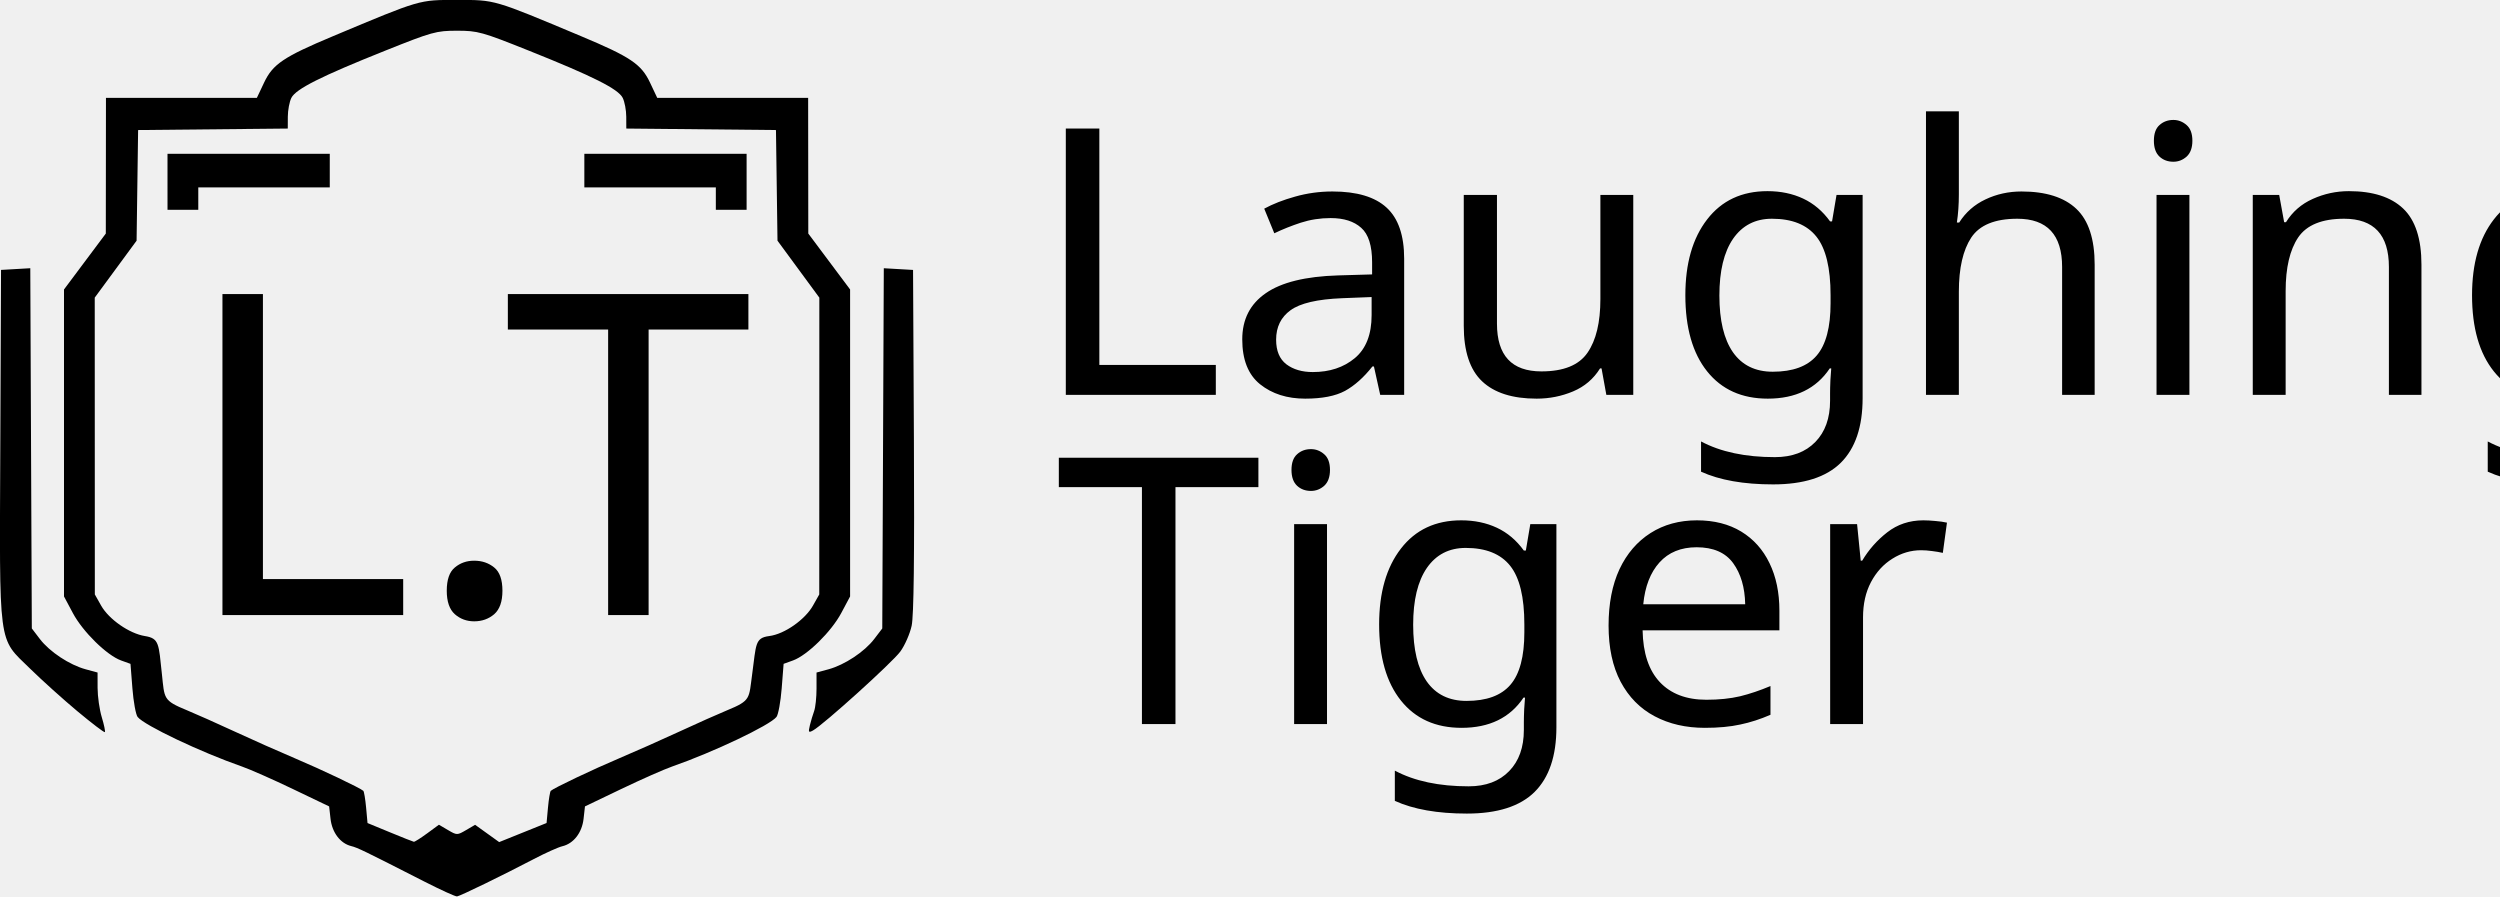
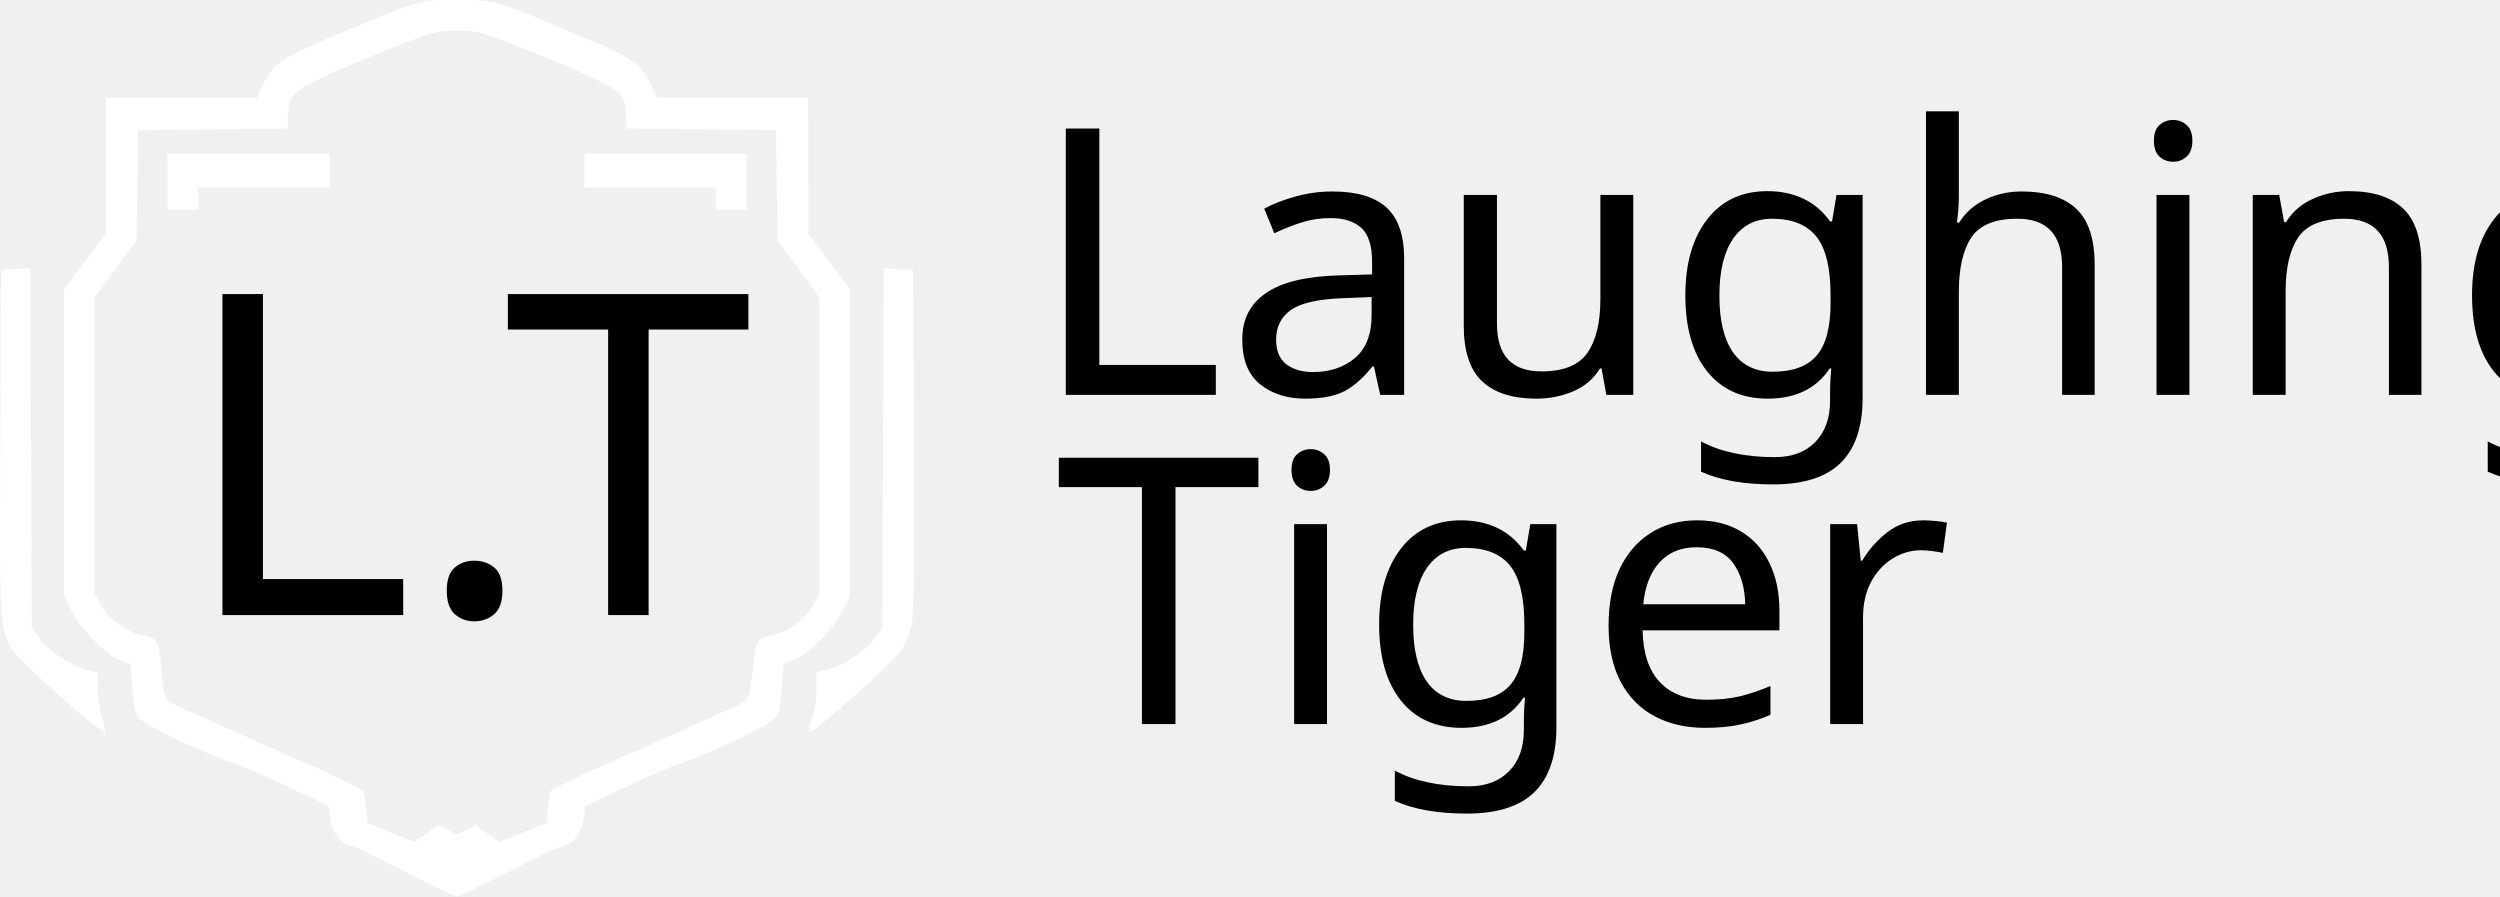
<svg xmlns="http://www.w3.org/2000/svg" width="236.44mm" height="84.787mm" version="1.1" viewBox="0 0 236.44 84.787" xml:space="preserve">
  <g transform="translate(-63.036 -140.62)">
-     <path d="m103.22 224.02c-5.819-2.967-6.353-3.226-6.979-3.384-1.025-0.257-1.799-1.283-1.945-2.578l-0.132-1.171-3.436-1.647c-1.89-0.906-4.049-1.861-4.798-2.121-3.891-1.354-9.252-3.9-9.878-4.692-0.172-0.218-0.394-1.437-0.494-2.709l-0.181-2.313-0.891-0.322c-1.351-0.488-3.62-2.719-4.559-4.481l-0.838-1.572v-29.033l3.954-5.289 0.007-6.416 0.007-6.416h14.272l0.681-1.44c0.828-1.75 1.844-2.434 6.525-4.396 8.346-3.497 8.097-3.425 11.727-3.425 3.63 0 3.381-0.073 11.727 3.425 4.681 1.962 5.698 2.646 6.525 4.396l0.681 1.44h14.272l7e-3 6.416 7e-3 6.416 1.977 2.644 1.977 2.644v29.033l-0.838 1.572c-0.939 1.762-3.209 3.993-4.559 4.481l-0.891 0.322-0.181 2.313c-0.1 1.272-0.322 2.491-0.494 2.709-0.626 0.792-5.987 3.338-9.878 4.692-0.749 0.261-2.909 1.215-4.798 2.121l-3.436 1.647-0.132 1.171c-0.149 1.321-0.941 2.344-2.012 2.598-0.382 0.09-1.587 0.632-2.679 1.203-2.946 1.542-6.974 3.503-7.276 3.542-0.146 0.019-1.515-0.603-3.043-1.382zm0.215-4.583 1.113-0.818 0.857 0.504c0.841 0.495 0.873 0.495 1.711 4e-3l0.854-0.5 1.138 0.817 1.138 0.818 4.482-1.805 0.134-1.461c0.074-0.804 0.193-1.516 0.265-1.583 0.286-0.267 3.983-2.024 6.481-3.081 1.455-0.616 4.015-1.753 5.689-2.527 1.673-0.774 3.698-1.677 4.498-2.005 2.287-0.938 2.06-1.097 2.381-3.442 0.381-2.781 0.241-3.409 1.607-3.582 1.478-0.187 3.408-1.581 4.138-2.877l0.597-1.058 8e-3 -28.072-1.979-2.693-1.979-2.693-0.144-10.464-14.155-0.141-4e-3 -1.12c-2e-3 -0.616-0.153-1.418-0.336-1.782-0.422-0.841-2.781-2.028-8.87-4.463-4.449-1.78-4.837-1.887-6.798-1.887-1.961 0-2.349 0.108-6.798 1.887-6.088 2.435-8.448 3.622-8.87 4.463-0.183 0.364-0.334 1.165-0.336 1.782l-0.004 1.12-14.155 0.141-0.144 10.464-3.958 5.385 0.009 28.072 0.597 1.058c0.73 1.295 2.667 2.641 4.138 2.877 1.366 0.218 1.302 0.74 1.607 3.582 0.253 2.354 0.095 2.504 2.381 3.442 0.8 0.328 2.824 1.231 4.498 2.005 1.673 0.774 4.233 1.912 5.689 2.527 2.498 1.057 6.194 2.814 6.481 3.081 0.072 0.067 0.191 0.78 0.265 1.585l0.134 1.463 2.117 0.874c1.164 0.481 2.183 0.885 2.263 0.898 0.081 0.013 0.647-0.345 1.259-0.795zm-24.557-61.623v-2.646h15.346v3.175h-12.435v2.117h-2.91zm51.858 1.587v-1.058h-12.435v-3.175h15.346v5.292h-2.91zm-60.363 48.501c-1.361-1.137-3.386-2.96-4.5-4.052-3.058-2.998-2.889-1.716-2.807-21.307l0.068-16.396 2.767-0.16 0.144 34.068 0.762 0.999c0.92 1.206 2.8 2.45 4.331 2.865l1.125 0.305 0.003 1.466c0.002 0.807 0.18 2.052 0.397 2.767 0.217 0.715 0.347 1.347 0.29 1.405-0.058 0.058-1.218-0.825-2.58-1.962zm69.256 1.321c0.099-0.408 0.281-1.017 0.405-1.354 0.124-0.337 0.226-1.294 0.226-2.128v-1.515l1.125-0.305c1.531-0.415 3.411-1.659 4.331-2.865l0.762-0.999 0.144-34.068 2.767 0.16 0.081 16.14c0.055 11.113-0.011 16.566-0.213 17.509-0.161 0.753-0.642 1.851-1.069 2.439-0.739 1.02-7.277 6.929-8.266 7.47-0.416 0.228-0.45 0.171-0.292-0.483z" />
+     <path fill="#fff" d="m103.22 224.02c-5.819-2.967-6.353-3.226-6.979-3.384-1.025-0.257-1.799-1.283-1.945-2.578l-0.132-1.171-3.436-1.647c-1.89-0.906-4.049-1.861-4.798-2.121-3.891-1.354-9.252-3.9-9.878-4.692-0.172-0.218-0.394-1.437-0.494-2.709l-0.181-2.313-0.891-0.322c-1.351-0.488-3.62-2.719-4.559-4.481l-0.838-1.572v-29.033l3.954-5.289 0.007-6.416 0.007-6.416h14.272l0.681-1.44c0.828-1.75 1.844-2.434 6.525-4.396 8.346-3.497 8.097-3.425 11.727-3.425 3.63 0 3.381-0.073 11.727 3.425 4.681 1.962 5.698 2.646 6.525 4.396l0.681 1.44h14.272l7e-3 6.416 7e-3 6.416 1.977 2.644 1.977 2.644v29.033l-0.838 1.572c-0.939 1.762-3.209 3.993-4.559 4.481l-0.891 0.322-0.181 2.313c-0.1 1.272-0.322 2.491-0.494 2.709-0.626 0.792-5.987 3.338-9.878 4.692-0.749 0.261-2.909 1.215-4.798 2.121l-3.436 1.647-0.132 1.171c-0.149 1.321-0.941 2.344-2.012 2.598-0.382 0.09-1.587 0.632-2.679 1.203-2.946 1.542-6.974 3.503-7.276 3.542-0.146 0.019-1.515-0.603-3.043-1.382zm0.215-4.583 1.113-0.818 0.857 0.504c0.841 0.495 0.873 0.495 1.711 4e-3l0.854-0.5 1.138 0.817 1.138 0.818 4.482-1.805 0.134-1.461c0.074-0.804 0.193-1.516 0.265-1.583 0.286-0.267 3.983-2.024 6.481-3.081 1.455-0.616 4.015-1.753 5.689-2.527 1.673-0.774 3.698-1.677 4.498-2.005 2.287-0.938 2.06-1.097 2.381-3.442 0.381-2.781 0.241-3.409 1.607-3.582 1.478-0.187 3.408-1.581 4.138-2.877l0.597-1.058 8e-3 -28.072-1.979-2.693-1.979-2.693-0.144-10.464-14.155-0.141-4e-3 -1.12c-2e-3 -0.616-0.153-1.418-0.336-1.782-0.422-0.841-2.781-2.028-8.87-4.463-4.449-1.78-4.837-1.887-6.798-1.887-1.961 0-2.349 0.108-6.798 1.887-6.088 2.435-8.448 3.622-8.87 4.463-0.183 0.364-0.334 1.165-0.336 1.782l-0.004 1.12-14.155 0.141-0.144 10.464-3.958 5.385 0.009 28.072 0.597 1.058c0.73 1.295 2.667 2.641 4.138 2.877 1.366 0.218 1.302 0.74 1.607 3.582 0.253 2.354 0.095 2.504 2.381 3.442 0.8 0.328 2.824 1.231 4.498 2.005 1.673 0.774 4.233 1.912 5.689 2.527 2.498 1.057 6.194 2.814 6.481 3.081 0.072 0.067 0.191 0.78 0.265 1.585l0.134 1.463 2.117 0.874c1.164 0.481 2.183 0.885 2.263 0.898 0.081 0.013 0.647-0.345 1.259-0.795zm-24.557-61.623v-2.646h15.346v3.175h-12.435v2.117h-2.91zm51.858 1.587v-1.058h-12.435v-3.175h15.346v5.292h-2.91zm-60.363 48.501c-1.361-1.137-3.386-2.96-4.5-4.052-3.058-2.998-2.889-1.716-2.807-21.307l0.068-16.396 2.767-0.16 0.144 34.068 0.762 0.999c0.92 1.206 2.8 2.45 4.331 2.865l1.125 0.305 0.003 1.466c0.002 0.807 0.18 2.052 0.397 2.767 0.217 0.715 0.347 1.347 0.29 1.405-0.058 0.058-1.218-0.825-2.58-1.962zm69.256 1.321c0.099-0.408 0.281-1.017 0.405-1.354 0.124-0.337 0.226-1.294 0.226-2.128v-1.515l1.125-0.305c1.531-0.415 3.411-1.659 4.331-2.865l0.762-0.999 0.144-34.068 2.767 0.16 0.081 16.14c0.055 11.113-0.011 16.566-0.213 17.509-0.161 0.753-0.642 1.851-1.069 2.439-0.739 1.02-7.277 6.929-8.266 7.47-0.416 0.228-0.45 0.171-0.292-0.483z" />
    <text x="79.949" y="198.789" fill="#000000" font-family="'Franklin Gothic Medium'" font-size="42.517px" stroke-width=".45" style="line-height:0" xml:space="preserve">
      <tspan x="79.949" y="198.789" font-family="'Franklin Gothic Medium'" stroke-width=".45" style="line-height:0">L.T</tspan>
    </text>
    <g transform="translate(0 5.2917)" fill="#000000" font-family="'Franklin Gothic Medium'" font-size="35.278px" stroke-width=".433">
      <text x="160.414" y="172.67" style="line-height:0" xml:space="preserve">
        <tspan x="160.414" y="172.67" font-size="35.278px" stroke-width=".433">Laughing</tspan>
      </text>
      <text x="162.817" y="203.808" style="line-height:0" xml:space="preserve">
        <tspan x="162.817" y="203.808" font-size="35.278px" stroke-width=".433">Tiger</tspan>
      </text>
    </g>
  </g>
</svg>
